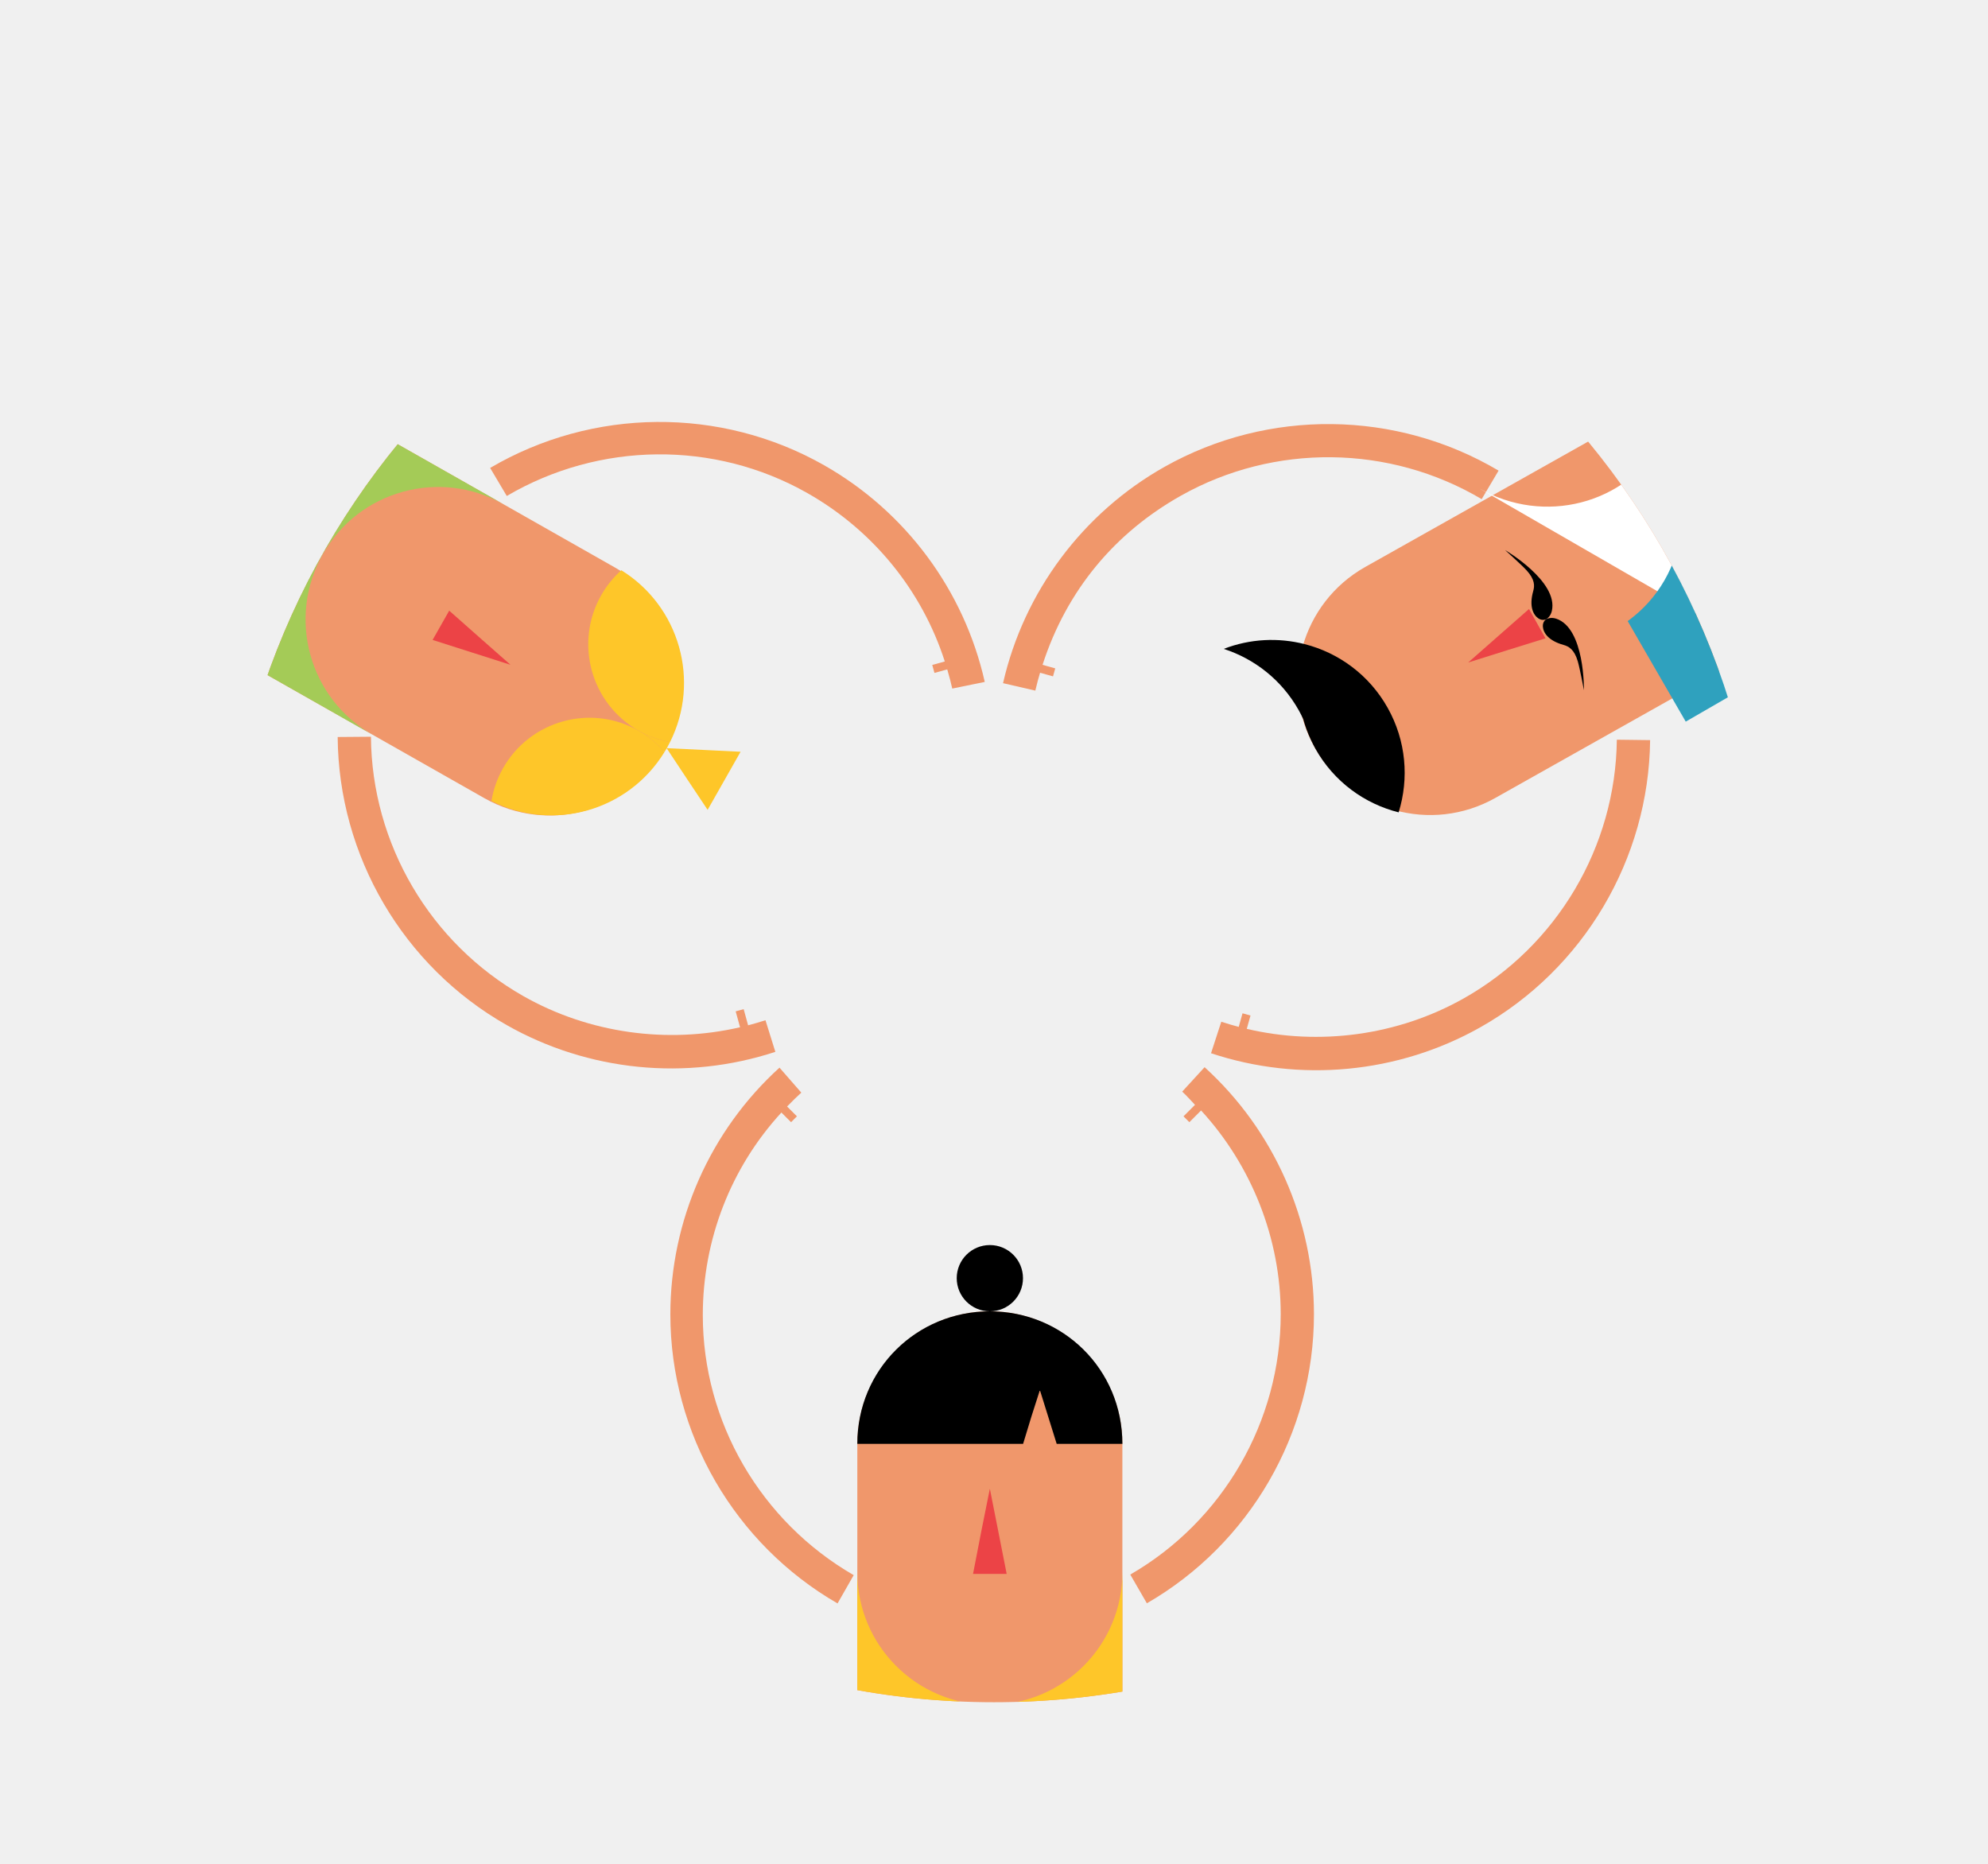
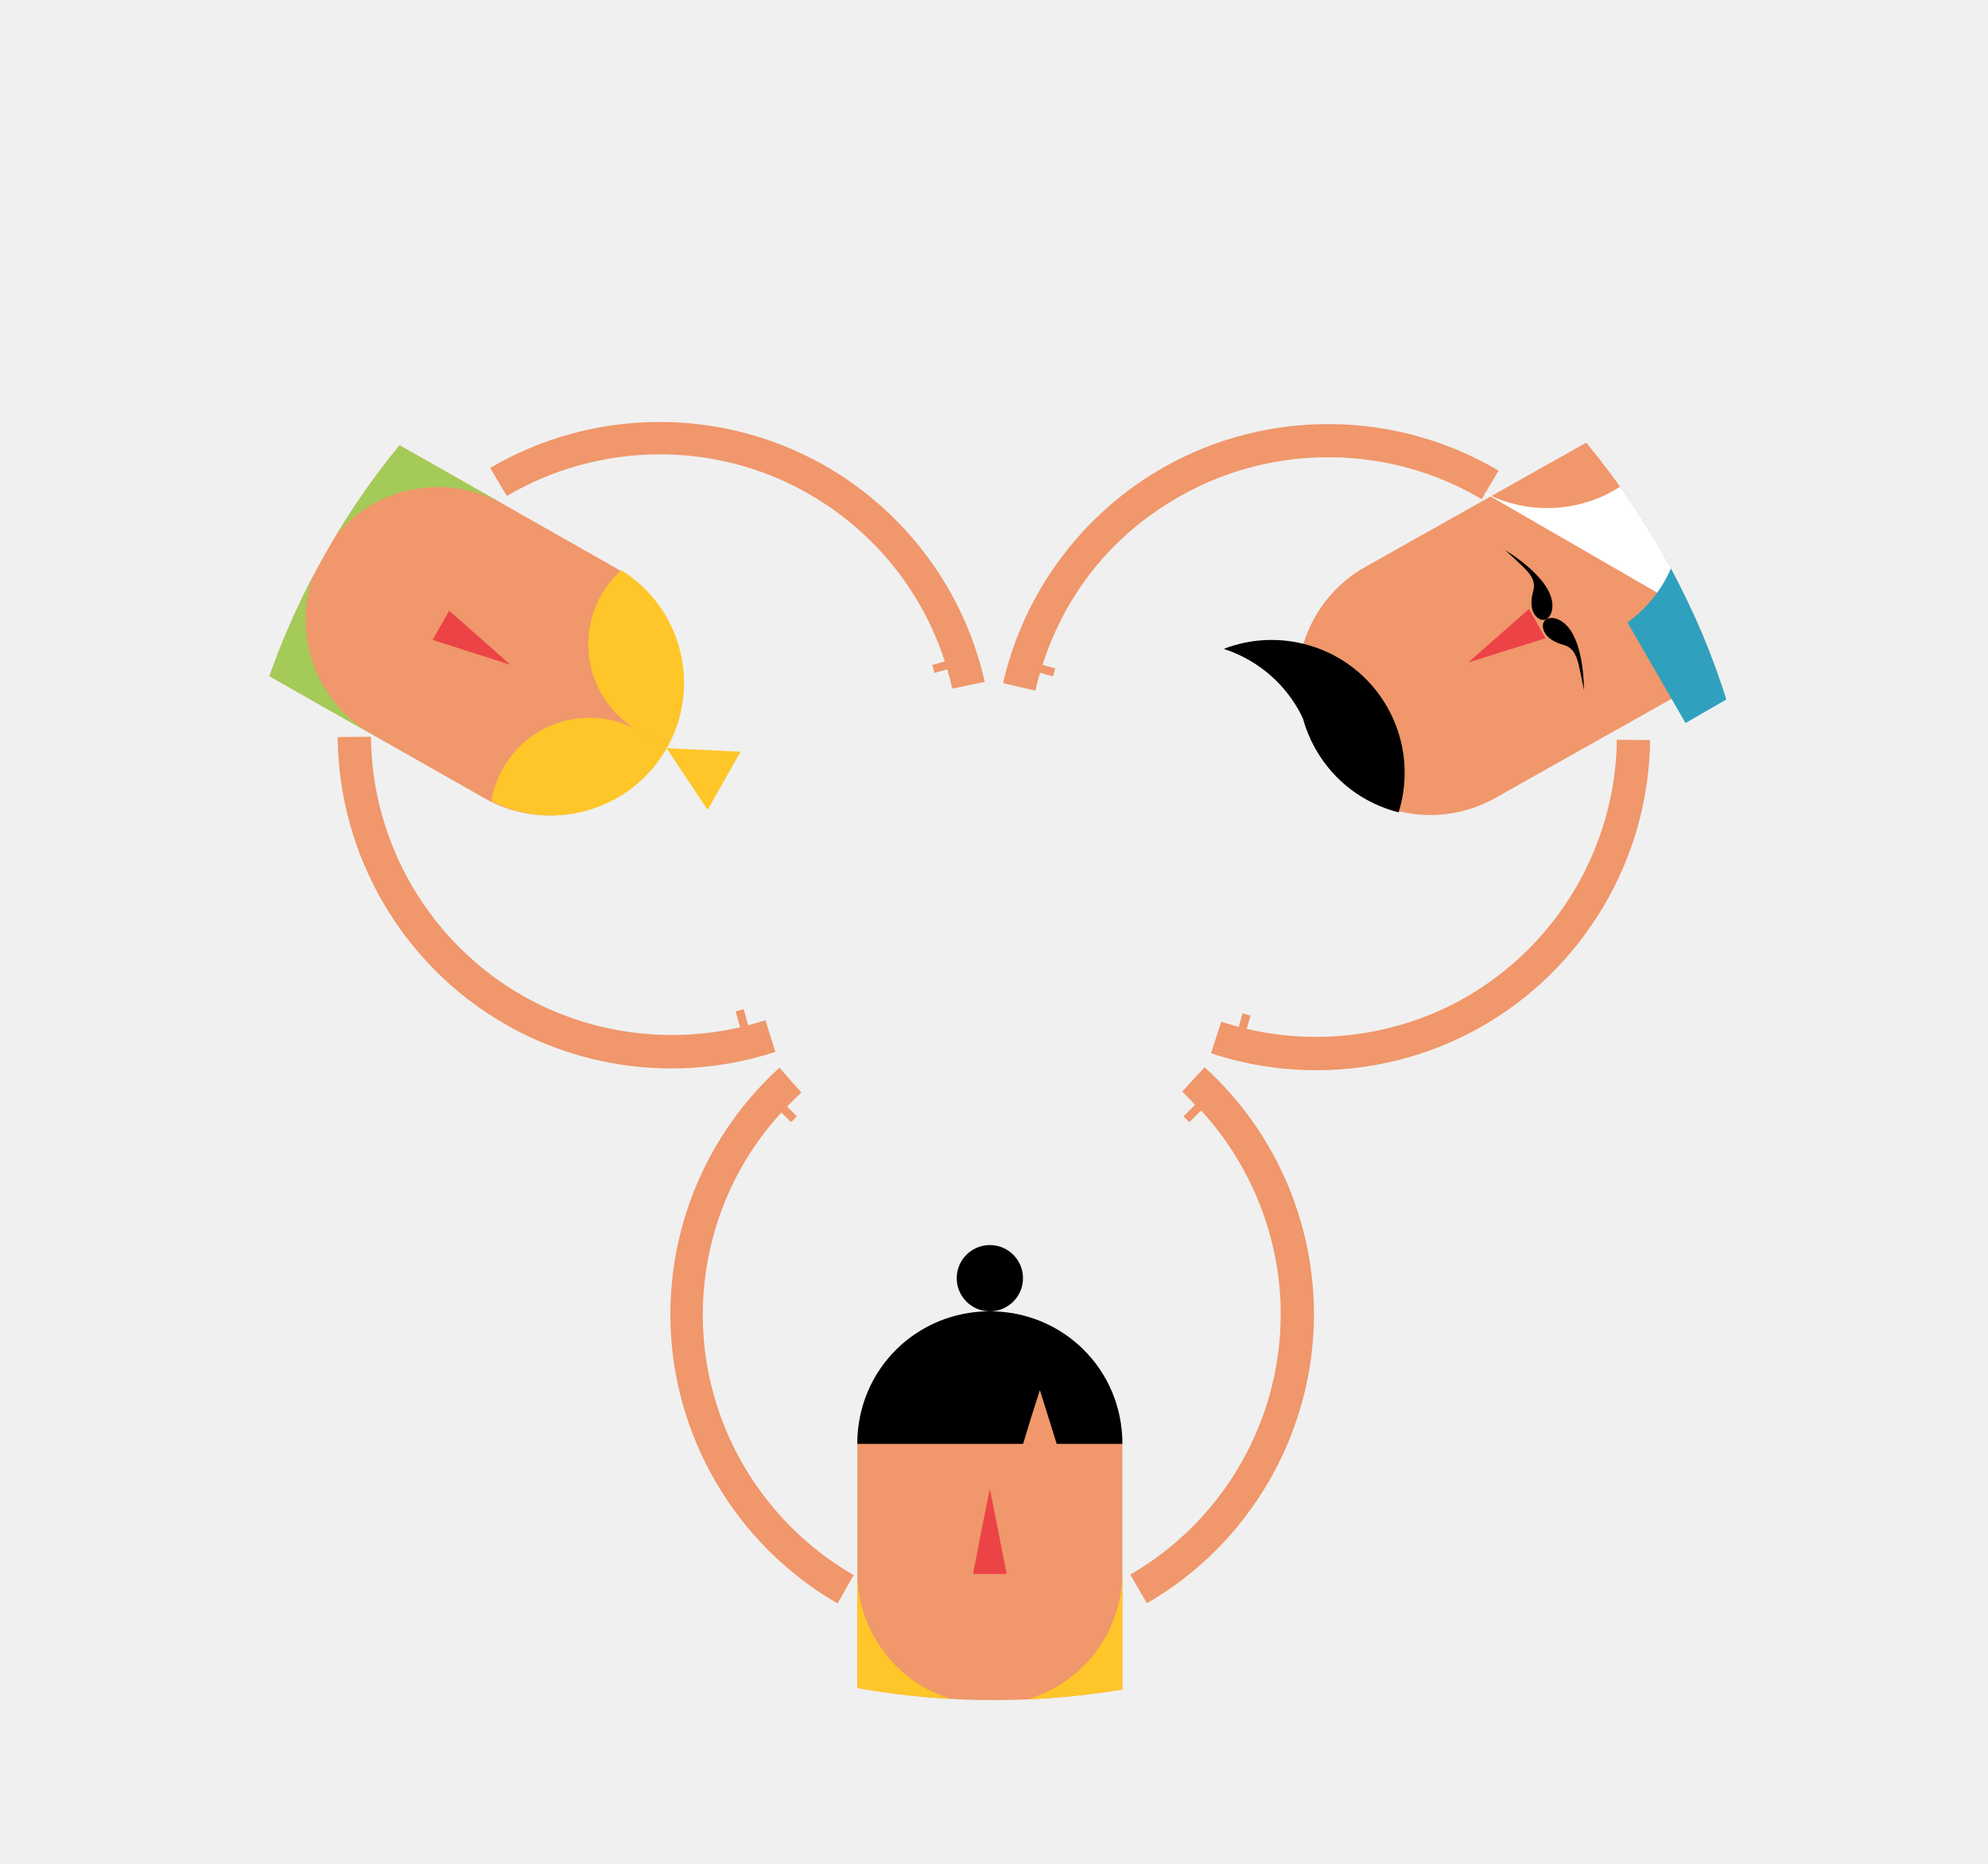
<svg xmlns="http://www.w3.org/2000/svg" xmlns:xlink="http://www.w3.org/1999/xlink" version="1.1" id="Capa_1" x="0px" y="0px" width="480px" height="450px" viewBox="0 0 480 450" enable-background="new 0 0 480 450" xml:space="preserve">
  <g>
    <g>
-       <defs>
-         <circle id="SVGID_1_" cx="239.999" cy="225.001" r="185.989" />
-       </defs>
-       <clipPath id="SVGID_2_">
-         <use xlink:href="#SVGID_1_" overflow="visible" />
-       </clipPath>
-       <g clip-path="url(#SVGID_2_)">
-         <g>
-           <path fill="#F0976B" d="M238.999,316.608c-17.674,0-32,14.326-32,32.001l0,143.999c0,17.673,14.327,32.001,32,32      c17.67,0,32.001-14.326,32-32l-0.001-144C271,330.937,256.671,316.609,238.999,316.608z" />
-           <polygon fill="#EC4346" points="238.999,380.002 234.938,380.003 236.967,369.551 238.999,359.438 241.032,369.723       243.061,380.003     " />
-           <path d="M252.804,335.2" />
-           <path fill="#FEC629" d="M239,411.606c-17.676,0.001-32.001-14.324-32.001-31.999v113.001c0,17.673,14.327,32.001,32,32      c17.67,0,32.001-14.326,32-32l0.001-113C270.999,397.282,256.67,411.608,239,411.606z" />
-           <path d="M238.998,316.608c-17.674,0-32.001,14.001-32,32.001l40.028-0.001l2.03-6.665l2.025-6.321l2.027,6.494l2.028,6.493      l15.861-0.001C270.998,330.609,256.67,316.608,238.998,316.608z" />
-           <path d="M246.999,308.606c0.001,4.42-3.581,8.002-8,8.003c-4.417-0.001-8-3.583-8-8.001s3.582-8,8.002-7.999      C243.417,300.607,246.999,304.191,246.999,308.606z" />
-           <path fill="#F0976B" d="M169.69,317.524c0.001-18.237,6.789-35.649,18.98-48.913l2.332,2.332l1.414-1.415l-2.374-2.374      c1.399-1.428,2.323-2.338,3.433-3.347l-5.268-6.032c-16.78,15.244-26.351,36.926-26.351,59.58c0,28.7,15.484,55.42,40.368,69.78      l3.902-6.831C183.712,367.369,169.69,343.373,169.69,317.524z" />
-           <path fill="#F0976B" d="M290.845,257.666l-5.403,5.896c1.105,1.008,2.396,2.474,3.088,3.195l-2.773,2.772l1.414,1.414      l2.827-2.827c12.192,13.264,19.23,30.924,19.229,49.157c0,25.851-13.91,49.959-36.323,62.895l4.006,6.936      c24.882-14.361,40.343-41.104,40.343-69.806C317.248,294.644,307.626,272.909,290.845,257.666z" />
-         </g>
-         <path d="M328.409,160.092" />
-         <path fill="#F0976B" d="M353.359,241.085c-15.896,8.943-34.789,11.455-52.328,7.326l0.902-3.221l-1.926-0.538l-0.918,3.281     c-0.968-0.249-2.786-0.771-4.209-1.243l-2.479,7.605c21.513,7.148,45.199,4.888,64.944-6.22     c25.014-14.069,40.759-40.652,41.076-69.379l-8.038-0.103C390.1,204.477,375.887,228.414,353.359,241.085z" />
-         <path fill="#F0976B" d="M242.182,164.946l7.795,1.798c0.334-1.46,0.854-3.361,1.145-4.316l3.125,0.874l0.54-1.925l-3.067-0.859     c5.854-18.094,17.518-31.896,33.41-40.839c22.531-12.673,50.357-12.356,72.621,0.837l4.079-6.887     c-24.719-14.641-55.604-15.007-80.619-0.935C261.463,123.803,247.239,142.847,242.182,164.946z" />
-         <path fill="#F0976B" d="M317.437,180.469c8.667,15.403,28.177,20.865,43.579,12.202l125.504-70.599     c15.405-8.665,20.868-28.177,12.202-43.583c-8.664-15.403-28.177-20.865-43.579-12.2l-125.505,70.599     C314.232,145.557,308.771,165.064,317.437,180.469z" />
-         <polygon fill="#EC4346" points="371.167,150.575 373.156,154.118 363.883,157.002 354.494,159.956 361.833,153.495      369.178,147.037    " />
-         <path d="M313.573,171.473c0.394,0.696,0.746,1.404,1.082,2.118c0.474,1.729,1.107,3.435,1.892,5.103     c0.334,0.71,0.688,1.414,1.076,2.109c4.48,7.967,11.864,13.265,20.078,15.334c2.526-8.14,1.84-17.256-2.666-25.265     c-4.474-7.958-11.838-13.269-20.04-15.359c-6.325-1.614-13.148-1.315-19.535,1.157     C302.879,159.062,309.451,164.143,313.573,171.473z" />
-         <g>
-           <path d="M382.439,166.637c0,0,0.256-14.974-6.709-17.265c-1.37-0.448-2.351,0.104-2.351,0.104s-0.939,0.5-0.857,1.791      c0.091,1.47,1.299,3.422,4.996,4.445c1.263,0.354,2.592,1.085,3.436,3.963C381.453,161.386,382.439,166.637,382.439,166.637z" />
-           <path d="M363.416,132.823c0,0,12.934,7.558,11.271,14.694c-0.328,1.408-1.308,1.959-1.308,1.959s-0.913,0.542-1.976-0.195      c-1.21-0.846-2.248-2.889-1.206-6.58c0.358-1.263,0.421-2.779-1.604-4.995C367.395,136.393,363.416,132.823,363.416,132.823z" />
-         </g>
-         <g>
-           <path d="M138.552,182.606" />
-           <path fill="#F0976B" d="M194.946,119.055c15.864,8.999,27.657,23.503,33.173,40.653l-3.029,0.835l0.532,1.929l3.09-0.854      c0.552,1.924,0.884,3.169,1.211,4.631l7.846-1.607c-4.978-22.121-19.109-41.144-38.813-52.327      c-24.958-14.166-55.84-13.886-80.612,0.664l4.018,6.771C144.673,106.643,172.465,106.294,194.946,119.055z" />
-           <path fill="#F0976B" d="M187.207,253.958l-2.384-7.63c-1.423,0.466-3.224,0.974-4.192,1.222l-1.074-3.899l-1.929,0.531      l1.058,3.841c-17.552,4.058-36.459,1.481-52.319-7.521c-22.478-12.757-36.617-36.744-36.804-62.623l-8.032,0.065      c0.211,28.73,15.835,55.376,40.794,69.541C142.027,258.669,165.669,261.029,187.207,253.958z" />
-           <path fill="#F0976B" d="M160.573,180.678c8.726-15.368,3.336-34.9-12.036-43.625L23.3,65.982      c-15.372-8.724-34.903-3.336-43.623,12.036c-8.723,15.369-3.335,34.903,12.037,43.625l125.24,71.071      C132.323,201.437,151.855,196.049,160.573,180.678z" />
-           <polygon fill="#EC4346" points="106.455,150.974 108.462,147.44 115.827,153.957 123.254,160.506 113.853,157.507       104.449,154.505     " />
-           <path fill="#A4CB57" d="M77.95,133.791c8.725-15.37,28.257-20.763,43.626-12.04L23.3,65.982      c-15.372-8.724-34.903-3.336-43.623,12.036c-8.723,15.369-3.335,34.903,12.037,43.625l98.275,55.771      C74.62,168.692,69.229,149.159,77.95,133.791z" />
-           <polygon fill="#FEC629" points="174.835,188.517 170.854,195.531 165.878,188.07 160.949,180.635 169.879,181.068       178.812,181.506     " />
+       <g>
+         <defs>
+           <circle id="SVGID_1_" cx="239.999" cy="225.001" r="185.476" />
+         </defs>
+         <clipPath id="SVGID_2_">
+           <use xlink:href="#SVGID_1_" overflow="visible" />
+         </clipPath>
+         <g clip-path="url(#SVGID_2_)">
          <g>
-             <path fill="#FEC629" d="M160.456,181.546c0.176-0.296,0.359-0.582,0.532-0.885c0.277-0.493,0.541-0.989,0.791-1.487       c-2.594-0.472-5.158-1.375-7.587-2.749C156.624,177.804,158.72,179.55,160.456,181.546z" />
-             <path fill="#FEC629" d="M154.191,176.425c2.429,1.375,4.993,2.277,7.587,2.749c7.39-14.753,2.308-32.781-11.76-41.493       c-1.886,1.69-3.535,3.703-4.856,6.026C138.622,155.232,142.664,169.884,154.191,176.425z" />
-             <path fill="#FEC629" d="M160.456,181.546c-1.736-1.996-3.832-3.742-6.265-5.121c-11.527-6.541-26.176-2.498-32.718,9.027       c-1.438,2.534-2.364,5.222-2.812,7.941C133.512,200.955,151.746,195.812,160.456,181.546z" />
+             <path fill="#F0976B" d="M239,316.608c-17.674,0.001-32,14.326-32,32.001l0,143.999c0,17.674,14.326,32.001,32,32       c17.669,0.001,32-14.326,32-31.999V348.608C270.999,330.937,256.671,316.609,239,316.608z" />
+             <polygon fill="#EC4346" points="238.999,380.003 234.938,380.002 236.967,369.55 238.999,359.438 241.031,369.723        243.061,380.003      " />
+             <path d="M252.805,335.2" />
+             <path fill="#FEC629" d="M239,411.606c-17.675,0.002-32-14.324-32-31.998l0,113c0,17.674,14.326,32.001,32,32       c17.669,0.001,32-14.326,32-31.999l-0.001-113.001C270.999,397.282,256.67,411.608,239,411.606z" />
+             <path d="M238.998,316.609c-17.673,0-32,14-32,32h40.028l2.03-6.665l2.024-6.321l2.028,6.493l2.027,6.493h15.862       C270.998,330.609,256.67,316.609,238.998,316.609z" />
+             <path d="M246.999,308.606c0.001,4.42-3.581,8.002-8,8.003c-4.416,0-8-3.583-8-8c0-4.419,3.583-8.001,8.002-8       C243.418,300.608,246.999,304.192,246.999,308.606z" />
+             <path fill="#F0976B" d="M169.69,317.524c0-18.236,6.79-35.648,18.979-48.913l2.332,2.332l1.414-1.414l-2.374-2.374       c1.4-1.429,2.323-2.339,3.434-3.348l-5.268-6.031c-16.779,15.243-26.351,36.925-26.351,59.581       c-0.001,28.699,15.483,55.418,40.368,69.778l3.9-6.832C183.712,367.37,169.691,343.373,169.69,317.524z" />
+             <path fill="#F0976B" d="M290.847,257.666l-5.405,5.896c1.105,1.008,2.396,2.474,3.088,3.195l-2.773,2.772l1.415,1.414       l2.827-2.827c12.191,13.265,19.229,30.923,19.229,49.157c0.001,25.851-13.909,49.959-36.322,62.895l4.006,6.936       c24.882-14.361,40.343-41.104,40.342-69.806C317.25,294.644,307.626,272.91,290.847,257.666z" />
          </g>
-         </g>
-         <g>
+           <path d="M328.409,160.091" />
+           <path fill="#F0976B" d="M353.36,241.085c-15.897,8.943-34.79,11.455-52.328,7.326l0.901-3.221l-1.927-0.538l-0.918,3.281      c-0.968-0.249-2.783-0.771-4.209-1.242l-2.479,7.604c21.513,7.15,45.2,4.89,64.944-6.218      c25.014-14.07,40.759-40.653,41.075-69.379l-8.038-0.104C390.101,204.477,375.887,228.415,353.36,241.085z" />
+           <path fill="#F0976B" d="M242.182,164.946l7.795,1.799c0.334-1.461,0.854-3.361,1.145-4.317l3.126,0.874l0.539-1.925      l-3.065-0.858c5.853-18.095,17.517-31.896,33.409-40.839c22.529-12.672,50.356-12.354,72.621,0.838l4.079-6.887      c-24.719-14.642-55.604-15.008-80.62-0.935C261.463,123.804,247.239,142.847,242.182,164.946z" />
+           <path fill="#F0976B" d="M317.437,180.47c8.667,15.403,28.177,20.866,43.58,12.201l125.504-70.6      c15.403-8.664,20.868-28.176,12.201-43.582c-8.664-15.403-28.177-20.865-43.578-12.199l-125.505,70.598      C314.232,145.557,308.772,165.065,317.437,180.47z" />
+           <polygon fill="#EC4346" points="371.166,150.575 373.157,154.119 363.883,157.003 354.493,159.956 361.833,153.496       369.178,147.037     " />
+           <path d="M313.574,171.473c0.393,0.696,0.746,1.406,1.081,2.118c0.475,1.729,1.107,3.435,1.892,5.103      c0.334,0.711,0.688,1.414,1.076,2.108c4.48,7.968,11.864,13.265,20.079,15.335c2.525-8.139,1.84-17.255-2.667-25.265      c-4.474-7.957-11.837-13.269-20.04-15.358c-6.325-1.615-13.147-1.316-19.535,1.155      C302.88,159.063,309.451,164.144,313.574,171.473z" />
          <g>
+             <path d="M382.438,166.638c0,0,0.258-14.975-6.707-17.266c-1.371-0.449-2.354,0.105-2.354,0.105s-0.938,0.5-0.855,1.789       c0.091,1.471,1.299,3.422,4.997,4.445c1.263,0.354,2.591,1.084,3.434,3.963C381.454,161.386,382.438,166.638,382.438,166.638z" />
+             <path d="M363.416,132.824c0,0,12.935,7.557,11.271,14.692c-0.327,1.409-1.309,1.959-1.309,1.959s-0.914,0.542-1.976-0.193       c-1.21-0.846-2.247-2.889-1.206-6.58c0.358-1.263,0.422-2.779-1.604-4.995C367.394,136.394,363.416,132.824,363.416,132.824z" />
+           </g>
+           <g>
+             <path d="M138.552,182.606" />
+             <path fill="#F0976B" d="M194.946,119.055c15.864,8.999,27.659,23.503,33.174,40.653l-3.029,0.836l0.532,1.929l3.09-0.854       c0.554,1.924,0.885,3.169,1.212,4.631l7.847-1.606c-4.979-22.12-19.109-41.146-38.814-52.326       c-24.958-14.167-55.84-13.887-80.61,0.663l4.018,6.77C144.673,106.643,172.466,106.294,194.946,119.055z" />
+             <path fill="#F0976B" d="M187.208,253.958l-2.386-7.629c-1.422,0.465-3.222,0.974-4.19,1.222l-1.073-3.9l-1.93,0.531       l1.058,3.841c-17.552,4.059-36.458,1.481-52.318-7.521c-22.478-12.757-36.618-36.745-36.804-62.622l-8.032,0.066       c0.21,28.729,15.834,55.375,40.793,69.54C142.027,258.67,165.669,261.03,187.208,253.958z" />
+             <path fill="#F0976B" d="M160.573,180.679c8.726-15.37,3.336-34.901-12.036-43.625L23.302,65.983       c-15.373-8.724-34.903-3.335-43.625,12.035c-8.723,15.369-3.334,34.903,12.037,43.625l125.239,71.07       C132.323,201.438,151.855,196.048,160.573,180.679z" />
+             <polygon fill="#EC4346" points="106.456,150.975 108.463,147.44 115.827,153.958 123.254,160.508 113.853,157.508        104.449,154.505      " />
+             <path fill="#A4CB57" d="M77.95,133.792c8.725-15.372,28.258-20.763,43.626-12.041L23.301,65.982       c-15.372-8.725-34.903-3.336-43.624,12.035c-8.723,15.37-3.334,34.903,12.037,43.625l98.274,55.771       C74.621,168.691,69.229,149.16,77.95,133.792z" />
+             <polygon fill="#FEC629" points="174.834,188.516 170.855,195.532 165.878,188.071 160.95,180.636 169.879,181.069        178.812,181.507      " />
            <g>
-               <defs>
-                 <path id="SVGID_3_" d="M498.667,76.867c-8.837-15.306-28.658-20.406-44.269-11.393l-98.059,56.614         c15.612-9.015,35.434-3.914,44.269,11.392c8.839,15.305,3.347,35.02-12.268,44.035l98.058-56.615         C502.009,111.888,507.504,92.171,498.667,76.867z" />
-               </defs>
-               <clipPath id="SVGID_4_">
-                 <use xlink:href="#SVGID_3_" overflow="visible" />
-               </clipPath>
-               <rect x="343.605" y="20.16" transform="matrix(0.5 0.866 -0.866 0.5 316.6498 -307.1837)" clip-path="url(#SVGID_4_)" fill="#FFFFFF" width="161.501" height="200.952" />
+               <path fill="#FEC629" d="M160.456,181.546c0.176-0.295,0.358-0.583,0.531-0.884c0.277-0.493,0.541-0.988,0.791-1.488        c-2.594-0.471-5.158-1.374-7.587-2.749C156.625,177.804,158.721,179.55,160.456,181.546z" />
+               <path fill="#FEC629" d="M154.192,176.425c2.429,1.375,4.993,2.278,7.587,2.749c7.39-14.753,2.308-32.781-11.761-41.493        c-1.886,1.69-3.534,3.703-4.856,6.027C138.623,155.233,142.664,169.884,154.192,176.425z" />
+               <path fill="#FEC629" d="M160.456,181.546c-1.734-1.996-3.832-3.742-6.265-5.121c-11.527-6.541-26.177-2.499-32.718,9.027        c-1.439,2.534-2.364,5.222-2.814,7.941C133.512,200.955,151.748,195.813,160.456,181.546z" />
            </g>
          </g>
          <g>
            <g>
-               <defs>
-                 <path id="SVGID_5_" d="M498.667,76.867c-8.837-15.306-28.658-20.406-44.269-11.393l-98.059,56.614         c15.612-9.015,35.434-3.914,44.269,11.392c8.839,15.305,3.347,35.02-12.268,44.035l98.058-56.615         C502.009,111.888,507.504,92.171,498.667,76.867z" />
-               </defs>
-               <clipPath id="SVGID_6_">
-                 <use xlink:href="#SVGID_5_" overflow="visible" />
-               </clipPath>
-               <rect x="414.299" y="97.354" transform="matrix(0.5 0.866 -0.866 0.5 317.1561 -338.2973)" clip-path="url(#SVGID_6_)" fill="#2FA1BE" width="74.501" height="16.32" />
+               <g>
+                 <defs>
+                   <path id="SVGID_3_" d="M498.618,77.209c-8.836-15.306-28.657-20.405-44.268-11.393l-98.059,56.615          c15.612-9.015,35.433-3.915,44.271,11.391c8.836,15.304,3.343,35.021-12.271,44.034l98.058-56.614          C501.961,112.23,507.455,92.514,498.618,77.209z" />
+                 </defs>
+                 <clipPath id="SVGID_4_">
+                   <use xlink:href="#SVGID_3_" overflow="visible" />
+                 </clipPath>
+                 <rect x="343.556" y="20.503" transform="matrix(0.5 0.866 -0.866 0.5 316.9232 -306.9706)" clip-path="url(#SVGID_4_)" fill="#FFFFFF" width="161.501" height="200.953" />
+               </g>
            </g>
-           </g>
-           <g>
            <g>
-               <defs>
-                 <path id="SVGID_7_" d="M498.667,76.867c-8.837-15.306-28.658-20.406-44.269-11.393l-98.059,56.614         c15.612-9.015,35.434-3.914,44.269,11.392c8.839,15.305,3.347,35.02-12.268,44.035l98.058-56.615         C502.009,111.888,507.504,92.171,498.667,76.867z" />
-               </defs>
-               <clipPath id="SVGID_8_">
-                 <use xlink:href="#SVGID_7_" overflow="visible" />
-               </clipPath>
-               <rect x="386.471" y="113.419" transform="matrix(0.5 0.866 -0.866 0.5 317.1461 -306.1622)" clip-path="url(#SVGID_8_)" fill="#2FA1BE" width="74.5" height="16.322" />
+               <g>
+                 <defs>
+                   <path id="SVGID_5_" d="M498.618,77.209c-8.836-15.306-28.657-20.405-44.268-11.393l-98.059,56.615          c15.612-9.015,35.433-3.915,44.271,11.391c8.836,15.304,3.343,35.021-12.271,44.034l98.058-56.614          C501.961,112.23,507.455,92.514,498.618,77.209z" />
+                 </defs>
+                 <clipPath id="SVGID_6_">
+                   <use xlink:href="#SVGID_5_" overflow="visible" />
+                 </clipPath>
+                 <rect x="414.251" y="97.696" transform="matrix(0.5 0.866 -0.866 0.5 317.4279 -338.0851)" clip-path="url(#SVGID_6_)" fill="#2FA1BE" width="74.501" height="16.32" />
+               </g>
            </g>
-           </g>
-           <g>
            <g>
-               <defs>
-                 <path id="SVGID_9_" d="M498.667,76.867c-8.837-15.306-28.658-20.406-44.269-11.393l-98.059,56.614         c15.612-9.015,35.434-3.914,44.269,11.392c8.839,15.305,3.347,35.02-12.268,44.035l98.058-56.615         C502.009,111.888,507.504,92.171,498.667,76.867z" />
-               </defs>
-               <clipPath id="SVGID_10_">
-                 <use xlink:href="#SVGID_9_" overflow="visible" />
-               </clipPath>
-               <rect x="358.203" y="129.74" transform="matrix(0.5 0.866 -0.866 0.5 317.1541 -273.522)" clip-path="url(#SVGID_10_)" fill="#2FA1BE" width="74.501" height="16.322" />
+               <g>
+                 <defs>
+                   <path id="SVGID_7_" d="M498.618,77.209c-8.836-15.306-28.657-20.405-44.268-11.393l-98.059,56.615          c15.612-9.015,35.433-3.915,44.271,11.391c8.836,15.304,3.343,35.021-12.271,44.034l98.058-56.614          C501.961,112.23,507.455,92.514,498.618,77.209z" />
+                 </defs>
+                 <clipPath id="SVGID_8_">
+                   <use xlink:href="#SVGID_7_" overflow="visible" />
+                 </clipPath>
+                 <rect x="386.424" y="113.762" transform="matrix(0.5 0.866 -0.866 0.5 317.4251 -305.9515)" clip-path="url(#SVGID_8_)" fill="#2FA1BE" width="74.5" height="16.321" />
+               </g>
+             </g>
+             <g>
+               <g>
+                 <defs>
+                   <path id="SVGID_9_" d="M498.618,77.209c-8.836-15.306-28.657-20.405-44.268-11.393l-98.059,56.615          c15.612-9.015,35.433-3.915,44.271,11.391c8.836,15.304,3.343,35.021-12.271,44.034l98.058-56.614          C501.961,112.23,507.455,92.514,498.618,77.209z" />
+                 </defs>
+                 <clipPath id="SVGID_10_">
+                   <use xlink:href="#SVGID_9_" overflow="visible" />
+                 </clipPath>
+                 <rect x="358.156" y="130.082" transform="matrix(0.5 0.866 -0.866 0.5 317.4268 -273.3098)" clip-path="url(#SVGID_10_)" fill="#2FA1BE" width="74.499" height="16.322" />
+               </g>
            </g>
          </g>
        </g>
      </g>
    </g>
  </g>
</svg>
